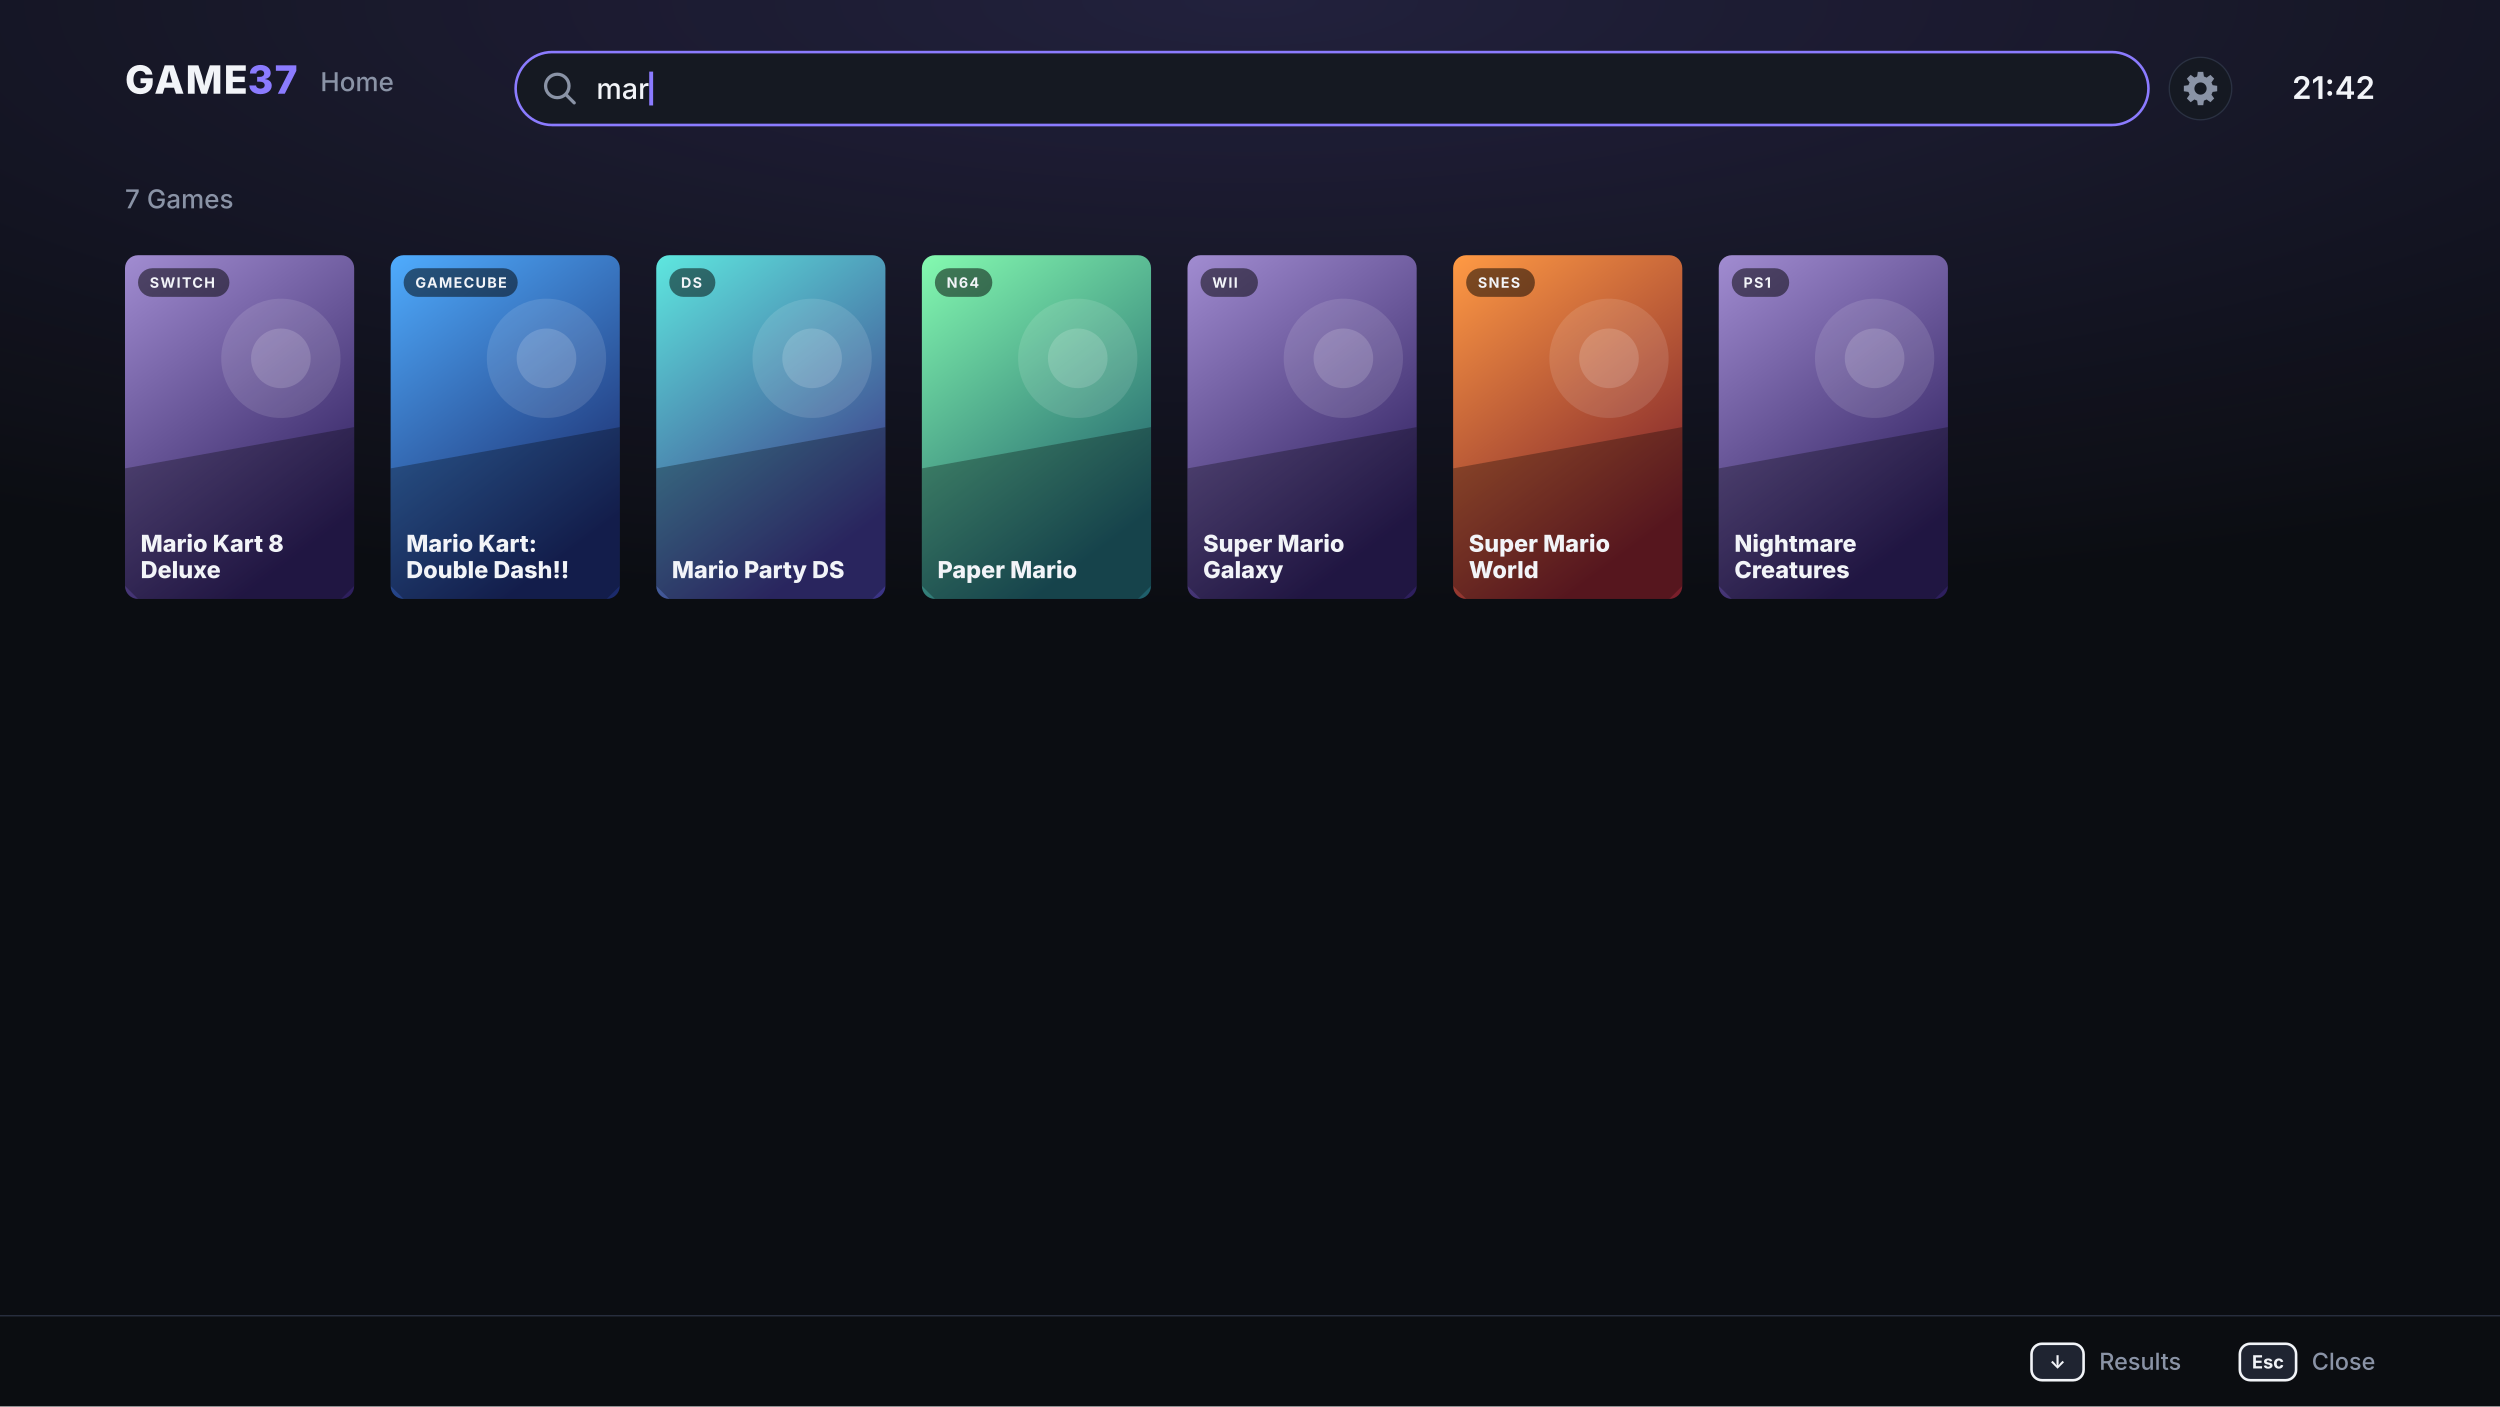
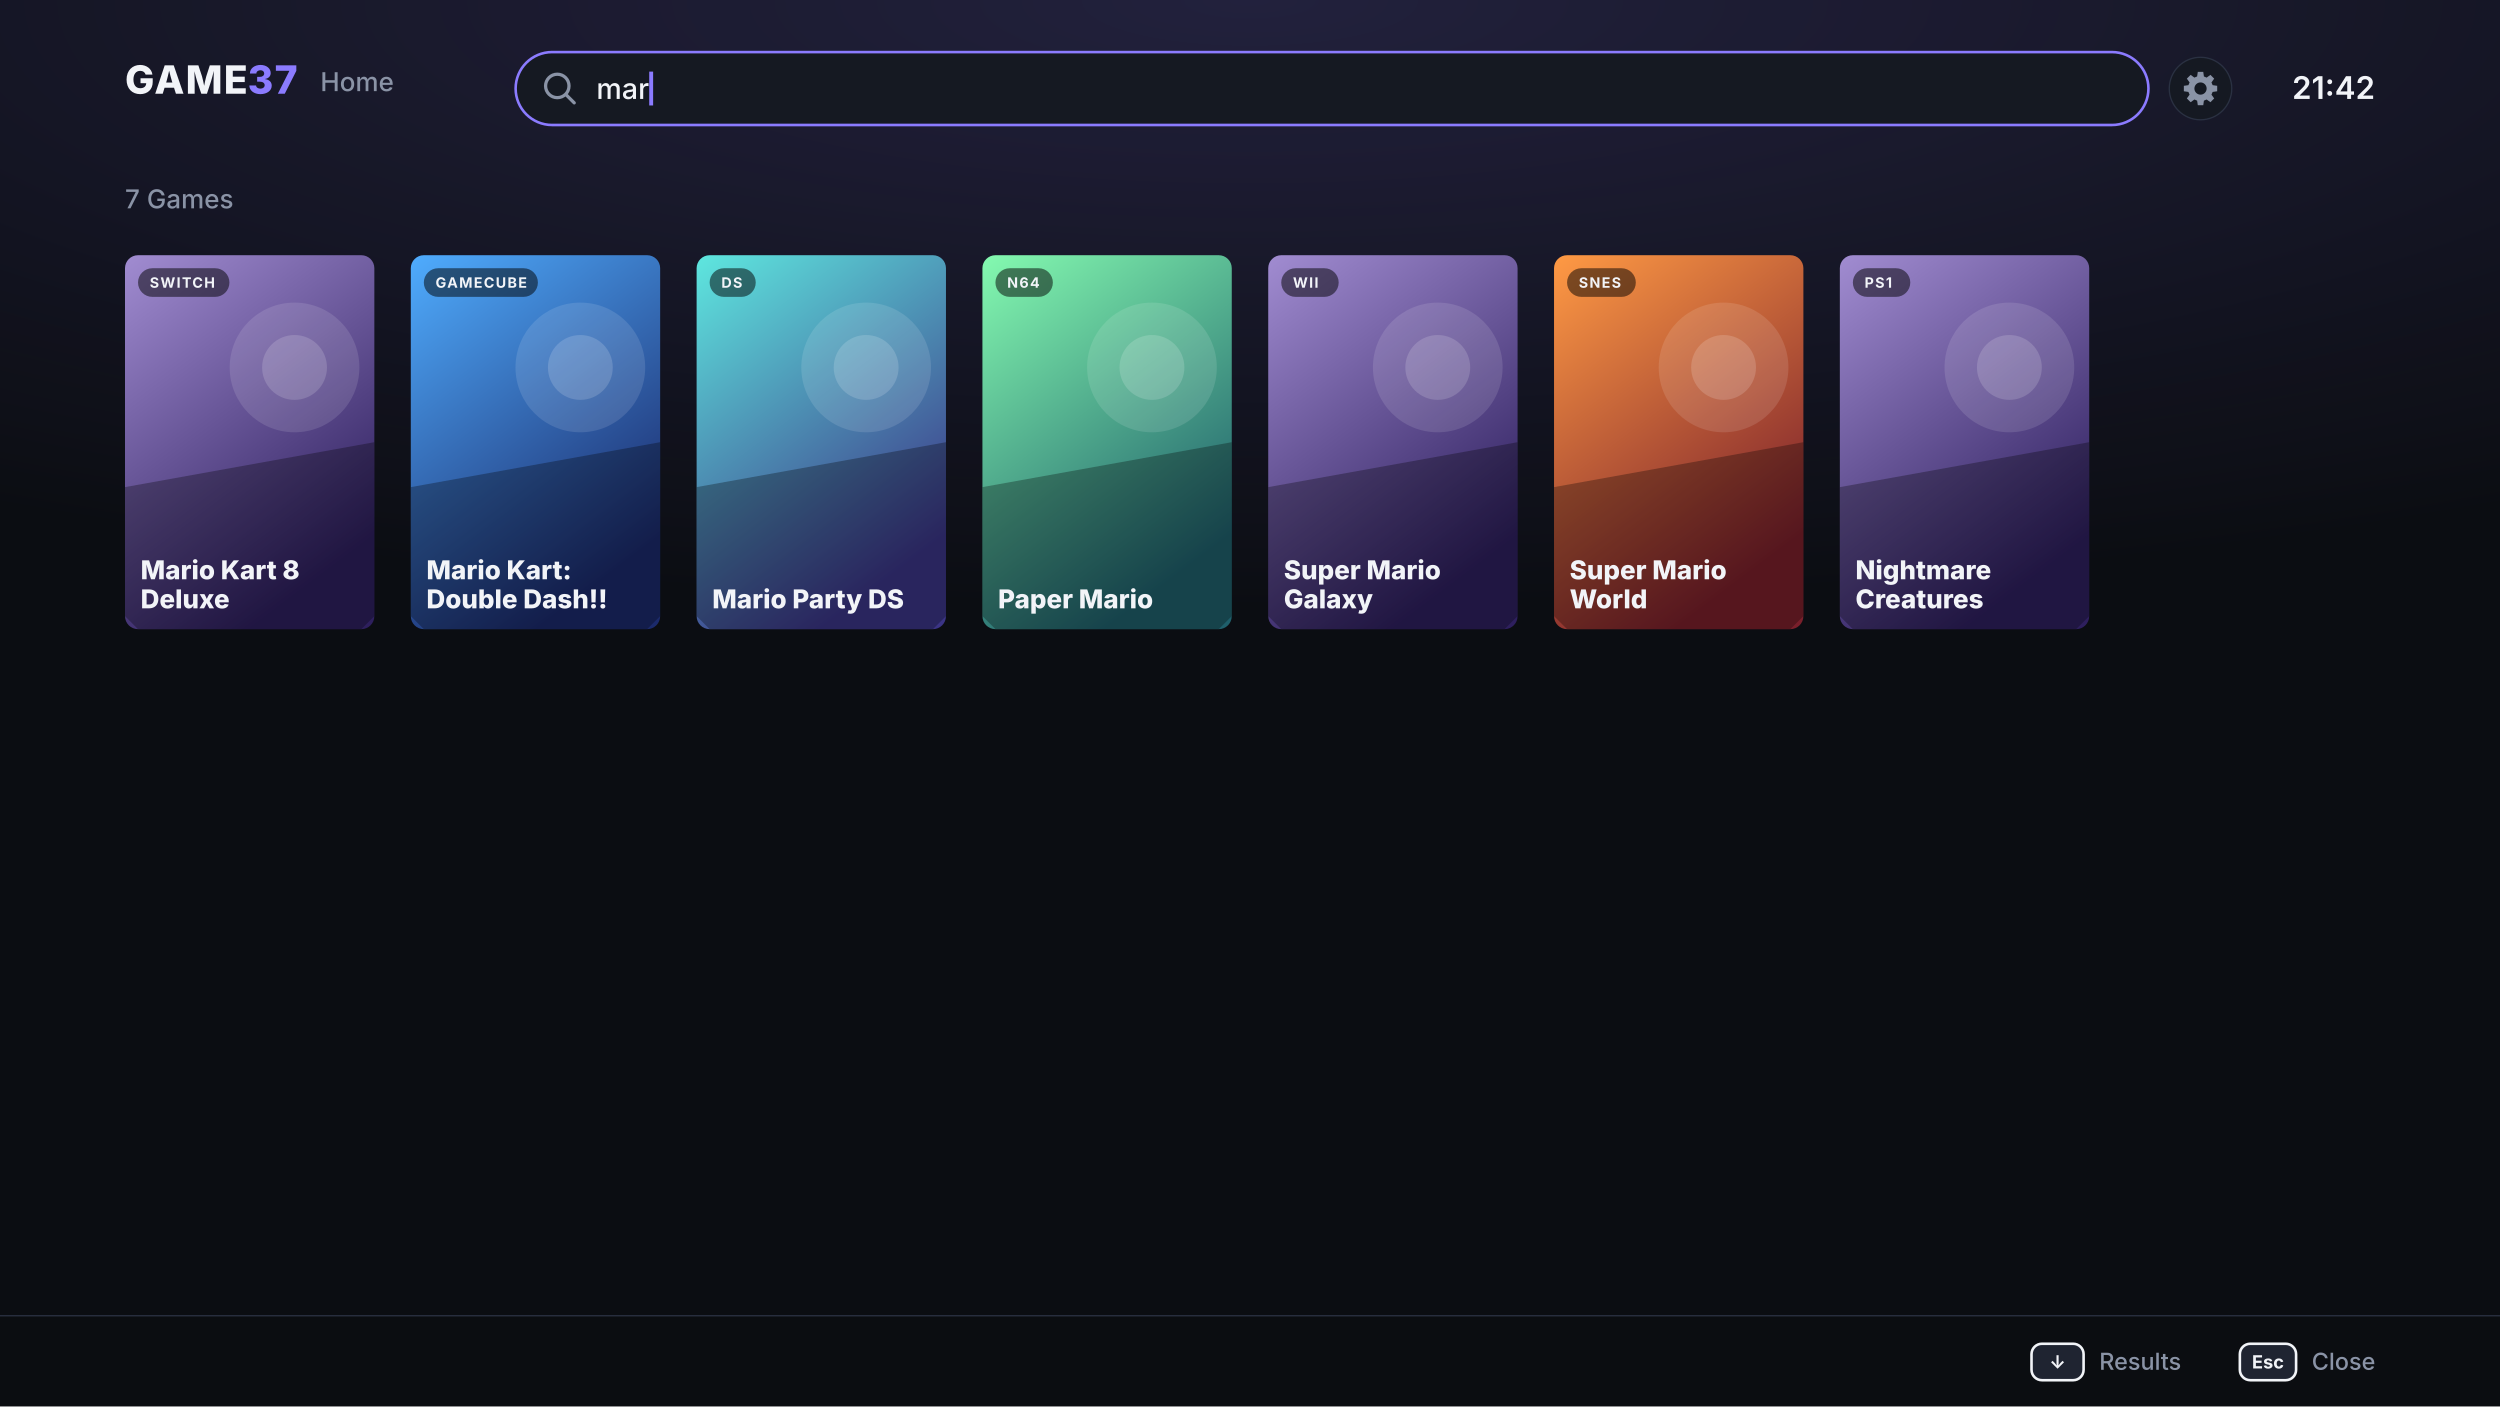
<svg xmlns="http://www.w3.org/2000/svg" width="1920" height="1080" viewBox="0 0 1920 1080">
  <defs>
    <radialGradient id="rg1" cx="0.5" cy="0" r="0.9">
      <stop offset="0" stop-color="#8B7BFF" stop-opacity="0.18" />
      <stop offset="1" stop-color="#8B7BFF" stop-opacity="0" />
    </radialGradient>
    <linearGradient id="lg2" x1="0" y1="0" x2="0.5" y2="1">
      <stop offset="0" stop-color="#A18CD1" stop-opacity="1" />
      <stop offset="1" stop-color="#2E1F5E" stop-opacity="1" />
    </linearGradient>
    <linearGradient id="lg3" x1="0" y1="0" x2="0.5" y2="1">
      <stop offset="0" stop-color="#4FACFE" stop-opacity="1" />
      <stop offset="1" stop-color="#1B2A6B" stop-opacity="1" />
    </linearGradient>
    <linearGradient id="lg4" x1="0" y1="0" x2="0.5" y2="1">
      <stop offset="0" stop-color="#5EE7DF" stop-opacity="1" />
      <stop offset="1" stop-color="#3B3486" stop-opacity="1" />
    </linearGradient>
    <linearGradient id="lg5" x1="0" y1="0" x2="0.5" y2="1">
      <stop offset="0" stop-color="#84FAB0" stop-opacity="1" />
      <stop offset="1" stop-color="#1F5F6B" stop-opacity="1" />
    </linearGradient>
    <linearGradient id="lg6" x1="0" y1="0" x2="0.5" y2="1">
      <stop offset="0" stop-color="#A18CD1" stop-opacity="1" />
      <stop offset="1" stop-color="#2E1F5E" stop-opacity="1" />
    </linearGradient>
    <linearGradient id="lg7" x1="0" y1="0" x2="0.5" y2="1">
      <stop offset="0" stop-color="#FF9A44" stop-opacity="1" />
      <stop offset="1" stop-color="#7A1F2B" stop-opacity="1" />
    </linearGradient>
    <linearGradient id="lg8" x1="0" y1="0" x2="0.5" y2="1">
      <stop offset="0" stop-color="#A18CD1" stop-opacity="1" />
      <stop offset="1" stop-color="#2E1F5E" stop-opacity="1" />
    </linearGradient>
  </defs>
  <rect x="0.0" y="0.0" width="1920.0" height="1080.0" rx="0" fill="#0B0D12" fill-opacity="1" />
  <rect x="0.0" y="0.0" width="1920.0" height="520.0" rx="0" fill="url(#rg1)" fill-opacity="1" />
  <text x="96" y="72" font-family="Inter, 'Helvetica Neue', Arial, sans-serif" font-size="30" font-weight="800" fill="#F2F4F8" letter-spacing="1">GAME<tspan fill="#8B7BFF">37</tspan>
  </text>
  <text x="246.0" y="70.0" font-family="Inter, 'Helvetica Neue', Arial, sans-serif" font-size="20" font-weight="500" fill="#8A93A6" fill-opacity="1" text-anchor="start" letter-spacing="0">Home</text>
  <rect x="396.0" y="40.0" width="1254.0" height="56.0" rx="28.0" fill="#151922" fill-opacity="1" stroke="#8B7BFF" stroke-width="2" />
  <circle cx="428.0" cy="66.0" r="9.0" fill="none" fill-opacity="1" stroke="#8A93A6" stroke-width="2.5" />
  <line x1="435" y1="73" x2="441" y2="79" stroke="#8A93A6" stroke-width="2.5" stroke-linecap="round" />
  <text x="458.0" y="76.0" font-family="Inter, 'Helvetica Neue', Arial, sans-serif" font-size="22" font-weight="500" fill="#F2F4F8" fill-opacity="1" text-anchor="start" letter-spacing="0">mar</text>
  <rect x="498.6" y="55.0" width="3.0" height="26.0" rx="0" fill="#8B7BFF" fill-opacity="1" />
  <circle cx="1690.0" cy="68.0" r="24.0" fill="#151922" fill-opacity="1" stroke="#2A3142" stroke-width="1" />
  <polygon points="1699.3,65.4 1702.8,65.9 1702.8,70.1 1699.3,70.6 1698.4,72.7 1700.5,75.6 1697.6,78.5 1694.7,76.4 1692.6,77.3 1692.1,80.8 1687.9,80.8 1687.4,77.3 1685.3,76.4 1682.4,78.5 1679.5,75.6 1681.6,72.7 1680.7,70.6 1677.2,70.1 1677.2,65.9 1680.7,65.4 1681.6,63.3 1679.5,60.4 1682.4,57.5 1685.3,59.6 1687.4,58.7 1687.9,55.2 1692.1,55.2 1692.6,58.7 1694.7,59.6 1697.6,57.5 1700.5,60.4 1698.4,63.3" fill="#8A93A6" />
  <circle cx="1690.0" cy="68.0" r="4.7" fill="#151922" fill-opacity="1" />
  <text x="1824.0" y="76.0" font-family="Inter, 'Helvetica Neue', Arial, sans-serif" font-size="24" font-weight="600" fill="#F2F4F8" fill-opacity="1" text-anchor="end" letter-spacing="0">21:42</text>
  <text x="96.0" y="160.0" font-family="Inter, 'Helvetica Neue', Arial, sans-serif" font-size="20" font-weight="500" fill="#8A93A6" fill-opacity="1" text-anchor="start" letter-spacing="0">7 Games</text>
-   <rect x="96.0" y="196.0" width="176.0" height="264.0" rx="10" fill="url(#lg2)" fill-opacity="1" />
-   <circle cx="215.7" cy="275.2" r="45.8" fill="#FFFFFF" fill-opacity="0.12" />
-   <circle cx="215.7" cy="275.2" r="22.9" fill="#FFFFFF" fill-opacity="0.16" />
-   <polygon points="96,359.7 272,328.0 272,450.0 262,460.0 106,460.0 96,450.0" fill="#000000" fill-opacity=".3" />
-   <text x="108.0" y="423.8" font-family="Inter, 'Helvetica Neue', Arial, sans-serif" font-size="18" font-weight="800" fill="#F2F4F8" fill-opacity="1" text-anchor="start" letter-spacing="0">Mario Kart 8</text>
-   <text x="108.0" y="444.0" font-family="Inter, 'Helvetica Neue', Arial, sans-serif" font-size="18" font-weight="800" fill="#F2F4F8" fill-opacity="1" text-anchor="start" letter-spacing="0">Deluxe</text>
+   <rect x="96.0" y="196.0" width="191.5" height="287.2" rx="10" fill="url(#lg2)" fill-opacity="1" />
+   <circle cx="226.2" cy="282.2" r="49.8" fill="#FFFFFF" fill-opacity="0.12" />
+   <circle cx="226.2" cy="282.2" r="24.9" fill="#FFFFFF" fill-opacity="0.16" />
+   <polygon points="96.0,374.1 287.5,339.6 287.5,473.2 277.5,483.2 106.0,483.2 96.0,473.2" fill="#000000" fill-opacity=".3" />
+   <text x="108.0" y="444.9" font-family="Inter, 'Helvetica Neue', Arial, sans-serif" font-size="20" font-weight="800" fill="#F2F4F8" fill-opacity="1" text-anchor="start" letter-spacing="0">Mario Kart 8</text>
+   <text x="108.0" y="467.2" font-family="Inter, 'Helvetica Neue', Arial, sans-serif" font-size="20" font-weight="800" fill="#F2F4F8" fill-opacity="1" text-anchor="start" letter-spacing="0">Deluxe</text>
  <rect x="106.0" y="206.0" width="70.2" height="22.0" rx="11" fill="#000000" fill-opacity="0.5" />
  <text x="115.0" y="221.0" font-family="Inter, 'Helvetica Neue', Arial, sans-serif" font-size="11" font-weight="700" fill="#F2F4F8" fill-opacity="1" text-anchor="start" letter-spacing="1">SWITCH</text>
-   <rect x="300.0" y="196.0" width="176.0" height="264.0" rx="10" fill="url(#lg3)" fill-opacity="1" />
-   <circle cx="419.7" cy="275.2" r="45.8" fill="#FFFFFF" fill-opacity="0.12" />
-   <circle cx="419.7" cy="275.2" r="22.9" fill="#FFFFFF" fill-opacity="0.16" />
-   <polygon points="300,359.7 476,328.0 476,450.0 466,460.0 310,460.0 300,450.0" fill="#000000" fill-opacity=".3" />
-   <text x="312.0" y="423.8" font-family="Inter, 'Helvetica Neue', Arial, sans-serif" font-size="18" font-weight="800" fill="#F2F4F8" fill-opacity="1" text-anchor="start" letter-spacing="0">Mario Kart:</text>
-   <text x="312.0" y="444.0" font-family="Inter, 'Helvetica Neue', Arial, sans-serif" font-size="18" font-weight="800" fill="#F2F4F8" fill-opacity="1" text-anchor="start" letter-spacing="0">Double Dash!!</text>
-   <rect x="310.0" y="206.0" width="87.6" height="22.0" rx="11" fill="#000000" fill-opacity="0.5" />
-   <text x="319.0" y="221.0" font-family="Inter, 'Helvetica Neue', Arial, sans-serif" font-size="11" font-weight="700" fill="#F2F4F8" fill-opacity="1" text-anchor="start" letter-spacing="1">GAMECUBE</text>
-   <rect x="504.0" y="196.0" width="176.0" height="264.0" rx="10" fill="url(#lg4)" fill-opacity="1" />
-   <circle cx="623.7" cy="275.2" r="45.8" fill="#FFFFFF" fill-opacity="0.12" />
-   <circle cx="623.7" cy="275.2" r="22.9" fill="#FFFFFF" fill-opacity="0.16" />
-   <polygon points="504,359.7 680,328.0 680,450.0 670,460.0 514,460.0 504,450.0" fill="#000000" fill-opacity=".3" />
-   <text x="516.0" y="444.0" font-family="Inter, 'Helvetica Neue', Arial, sans-serif" font-size="18" font-weight="800" fill="#F2F4F8" fill-opacity="1" text-anchor="start" letter-spacing="0">Mario Party DS</text>
-   <rect x="514.0" y="206.0" width="35.4" height="22.0" rx="11" fill="#000000" fill-opacity="0.5" />
-   <text x="523.0" y="221.0" font-family="Inter, 'Helvetica Neue', Arial, sans-serif" font-size="11" font-weight="700" fill="#F2F4F8" fill-opacity="1" text-anchor="start" letter-spacing="1">DS</text>
-   <rect x="708.0" y="196.0" width="176.0" height="264.0" rx="10" fill="url(#lg5)" fill-opacity="1" />
-   <circle cx="827.7" cy="275.2" r="45.8" fill="#FFFFFF" fill-opacity="0.12" />
-   <circle cx="827.7" cy="275.2" r="22.9" fill="#FFFFFF" fill-opacity="0.16" />
-   <polygon points="708,359.7 884,328.0 884,450.0 874,460.0 718,460.0 708,450.0" fill="#000000" fill-opacity=".3" />
-   <text x="720.0" y="444.0" font-family="Inter, 'Helvetica Neue', Arial, sans-serif" font-size="18" font-weight="800" fill="#F2F4F8" fill-opacity="1" text-anchor="start" letter-spacing="0">Paper Mario</text>
-   <rect x="718.0" y="206.0" width="44.1" height="22.0" rx="11" fill="#000000" fill-opacity="0.5" />
-   <text x="727.0" y="221.0" font-family="Inter, 'Helvetica Neue', Arial, sans-serif" font-size="11" font-weight="700" fill="#F2F4F8" fill-opacity="1" text-anchor="start" letter-spacing="1">N64</text>
-   <rect x="912.0" y="196.0" width="176.0" height="264.0" rx="10" fill="url(#lg6)" fill-opacity="1" />
-   <circle cx="1031.7" cy="275.2" r="45.8" fill="#FFFFFF" fill-opacity="0.12" />
-   <circle cx="1031.7" cy="275.2" r="22.9" fill="#FFFFFF" fill-opacity="0.16" />
-   <polygon points="912,359.7 1088,328.0 1088,450.0 1078,460.0 922,460.0 912,450.0" fill="#000000" fill-opacity=".3" />
-   <text x="924.0" y="423.8" font-family="Inter, 'Helvetica Neue', Arial, sans-serif" font-size="18" font-weight="800" fill="#F2F4F8" fill-opacity="1" text-anchor="start" letter-spacing="0">Super Mario</text>
-   <text x="924.0" y="444.0" font-family="Inter, 'Helvetica Neue', Arial, sans-serif" font-size="18" font-weight="800" fill="#F2F4F8" fill-opacity="1" text-anchor="start" letter-spacing="0">Galaxy</text>
-   <rect x="922.0" y="206.0" width="44.1" height="22.0" rx="11" fill="#000000" fill-opacity="0.5" />
-   <text x="931.0" y="221.0" font-family="Inter, 'Helvetica Neue', Arial, sans-serif" font-size="11" font-weight="700" fill="#F2F4F8" fill-opacity="1" text-anchor="start" letter-spacing="1">WII</text>
-   <rect x="1116.0" y="196.0" width="176.0" height="264.0" rx="10" fill="url(#lg7)" fill-opacity="1" />
-   <circle cx="1235.7" cy="275.2" r="45.8" fill="#FFFFFF" fill-opacity="0.12" />
-   <circle cx="1235.7" cy="275.2" r="22.9" fill="#FFFFFF" fill-opacity="0.16" />
-   <polygon points="1116,359.7 1292,328.0 1292,450.0 1282,460.0 1126,460.0 1116,450.0" fill="#000000" fill-opacity=".3" />
-   <text x="1128.0" y="423.8" font-family="Inter, 'Helvetica Neue', Arial, sans-serif" font-size="18" font-weight="800" fill="#F2F4F8" fill-opacity="1" text-anchor="start" letter-spacing="0">Super Mario</text>
-   <text x="1128.0" y="444.0" font-family="Inter, 'Helvetica Neue', Arial, sans-serif" font-size="18" font-weight="800" fill="#F2F4F8" fill-opacity="1" text-anchor="start" letter-spacing="0">World</text>
-   <rect x="1126.0" y="206.0" width="52.8" height="22.0" rx="11" fill="#000000" fill-opacity="0.5" />
-   <text x="1135.0" y="221.0" font-family="Inter, 'Helvetica Neue', Arial, sans-serif" font-size="11" font-weight="700" fill="#F2F4F8" fill-opacity="1" text-anchor="start" letter-spacing="1">SNES</text>
-   <rect x="1320.0" y="196.0" width="176.0" height="264.0" rx="10" fill="url(#lg8)" fill-opacity="1" />
-   <circle cx="1439.7" cy="275.2" r="45.8" fill="#FFFFFF" fill-opacity="0.12" />
-   <circle cx="1439.7" cy="275.2" r="22.9" fill="#FFFFFF" fill-opacity="0.16" />
-   <polygon points="1320,359.7 1496,328.0 1496,450.0 1486,460.0 1330,460.0 1320,450.0" fill="#000000" fill-opacity=".3" />
-   <text x="1332.0" y="423.8" font-family="Inter, 'Helvetica Neue', Arial, sans-serif" font-size="18" font-weight="800" fill="#F2F4F8" fill-opacity="1" text-anchor="start" letter-spacing="0">Nightmare</text>
-   <text x="1332.0" y="444.0" font-family="Inter, 'Helvetica Neue', Arial, sans-serif" font-size="18" font-weight="800" fill="#F2F4F8" fill-opacity="1" text-anchor="start" letter-spacing="0">Creatures</text>
-   <rect x="1330.0" y="206.0" width="44.1" height="22.0" rx="11" fill="#000000" fill-opacity="0.5" />
-   <text x="1339.0" y="221.0" font-family="Inter, 'Helvetica Neue', Arial, sans-serif" font-size="11" font-weight="700" fill="#F2F4F8" fill-opacity="1" text-anchor="start" letter-spacing="1">PS1</text>
+   <rect x="315.5" y="196.0" width="191.5" height="287.2" rx="10" fill="url(#lg3)" fill-opacity="1" />
+   <circle cx="445.7" cy="282.2" r="49.8" fill="#FFFFFF" fill-opacity="0.12" />
+   <circle cx="445.7" cy="282.2" r="24.9" fill="#FFFFFF" fill-opacity="0.16" />
+   <polygon points="315.5,374.1 507.0,339.6 507.0,473.2 497.0,483.2 325.5,483.2 315.5,473.2" fill="#000000" fill-opacity=".3" />
+   <text x="327.5" y="444.9" font-family="Inter, 'Helvetica Neue', Arial, sans-serif" font-size="20" font-weight="800" fill="#F2F4F8" fill-opacity="1" text-anchor="start" letter-spacing="0">Mario Kart:</text>
+   <text x="327.5" y="467.2" font-family="Inter, 'Helvetica Neue', Arial, sans-serif" font-size="20" font-weight="800" fill="#F2F4F8" fill-opacity="1" text-anchor="start" letter-spacing="0">Double Dash!!</text>
+   <rect x="325.5" y="206.0" width="87.6" height="22.0" rx="11" fill="#000000" fill-opacity="0.5" />
+   <text x="334.5" y="221.0" font-family="Inter, 'Helvetica Neue', Arial, sans-serif" font-size="11" font-weight="700" fill="#F2F4F8" fill-opacity="1" text-anchor="start" letter-spacing="1">GAMECUBE</text>
+   <rect x="535.0" y="196.0" width="191.5" height="287.2" rx="10" fill="url(#lg4)" fill-opacity="1" />
+   <circle cx="665.2" cy="282.2" r="49.8" fill="#FFFFFF" fill-opacity="0.12" />
+   <circle cx="665.2" cy="282.2" r="24.9" fill="#FFFFFF" fill-opacity="0.16" />
+   <polygon points="535.0,374.1 726.5,339.6 726.5,473.2 716.5,483.2 545.0,483.2 535.0,473.2" fill="#000000" fill-opacity=".3" />
+   <text x="547.0" y="467.2" font-family="Inter, 'Helvetica Neue', Arial, sans-serif" font-size="20" font-weight="800" fill="#F2F4F8" fill-opacity="1" text-anchor="start" letter-spacing="0">Mario Party DS</text>
+   <rect x="545.0" y="206.0" width="35.4" height="22.0" rx="11" fill="#000000" fill-opacity="0.5" />
+   <text x="554.0" y="221.0" font-family="Inter, 'Helvetica Neue', Arial, sans-serif" font-size="11" font-weight="700" fill="#F2F4F8" fill-opacity="1" text-anchor="start" letter-spacing="1">DS</text>
+   <rect x="754.5" y="196.0" width="191.5" height="287.2" rx="10" fill="url(#lg5)" fill-opacity="1" />
+   <circle cx="884.7" cy="282.2" r="49.8" fill="#FFFFFF" fill-opacity="0.12" />
+   <circle cx="884.7" cy="282.2" r="24.9" fill="#FFFFFF" fill-opacity="0.16" />
+   <polygon points="754.5,374.1 946.0,339.6 946.0,473.2 936.0,483.2 764.5,483.2 754.5,473.2" fill="#000000" fill-opacity=".3" />
+   <text x="766.5" y="467.2" font-family="Inter, 'Helvetica Neue', Arial, sans-serif" font-size="20" font-weight="800" fill="#F2F4F8" fill-opacity="1" text-anchor="start" letter-spacing="0">Paper Mario</text>
+   <rect x="764.5" y="206.0" width="44.1" height="22.0" rx="11" fill="#000000" fill-opacity="0.5" />
+   <text x="773.5" y="221.0" font-family="Inter, 'Helvetica Neue', Arial, sans-serif" font-size="11" font-weight="700" fill="#F2F4F8" fill-opacity="1" text-anchor="start" letter-spacing="1">N64</text>
+   <rect x="974.0" y="196.0" width="191.5" height="287.2" rx="10" fill="url(#lg6)" fill-opacity="1" />
+   <circle cx="1104.2" cy="282.2" r="49.8" fill="#FFFFFF" fill-opacity="0.12" />
+   <circle cx="1104.2" cy="282.2" r="24.9" fill="#FFFFFF" fill-opacity="0.16" />
+   <polygon points="974.0,374.1 1165.5,339.6 1165.5,473.2 1155.5,483.2 984.0,483.2 974.0,473.2" fill="#000000" fill-opacity=".3" />
+   <text x="986.0" y="444.9" font-family="Inter, 'Helvetica Neue', Arial, sans-serif" font-size="20" font-weight="800" fill="#F2F4F8" fill-opacity="1" text-anchor="start" letter-spacing="0">Super Mario</text>
+   <text x="986.0" y="467.2" font-family="Inter, 'Helvetica Neue', Arial, sans-serif" font-size="20" font-weight="800" fill="#F2F4F8" fill-opacity="1" text-anchor="start" letter-spacing="0">Galaxy</text>
+   <rect x="984.0" y="206.0" width="44.1" height="22.0" rx="11" fill="#000000" fill-opacity="0.5" />
+   <text x="993.0" y="221.0" font-family="Inter, 'Helvetica Neue', Arial, sans-serif" font-size="11" font-weight="700" fill="#F2F4F8" fill-opacity="1" text-anchor="start" letter-spacing="1">WII</text>
+   <rect x="1193.5" y="196.0" width="191.5" height="287.2" rx="10" fill="url(#lg7)" fill-opacity="1" />
+   <circle cx="1323.7" cy="282.2" r="49.8" fill="#FFFFFF" fill-opacity="0.12" />
+   <circle cx="1323.7" cy="282.2" r="24.9" fill="#FFFFFF" fill-opacity="0.16" />
+   <polygon points="1193.5,374.1 1385.0,339.6 1385.0,473.2 1375.0,483.2 1203.5,483.2 1193.5,473.2" fill="#000000" fill-opacity=".3" />
+   <text x="1205.5" y="444.9" font-family="Inter, 'Helvetica Neue', Arial, sans-serif" font-size="20" font-weight="800" fill="#F2F4F8" fill-opacity="1" text-anchor="start" letter-spacing="0">Super Mario</text>
+   <text x="1205.5" y="467.2" font-family="Inter, 'Helvetica Neue', Arial, sans-serif" font-size="20" font-weight="800" fill="#F2F4F8" fill-opacity="1" text-anchor="start" letter-spacing="0">World</text>
+   <rect x="1203.5" y="206.0" width="52.8" height="22.0" rx="11" fill="#000000" fill-opacity="0.5" />
+   <text x="1212.5" y="221.0" font-family="Inter, 'Helvetica Neue', Arial, sans-serif" font-size="11" font-weight="700" fill="#F2F4F8" fill-opacity="1" text-anchor="start" letter-spacing="1">SNES</text>
+   <rect x="1413.0" y="196.0" width="191.5" height="287.2" rx="10" fill="url(#lg8)" fill-opacity="1" />
+   <circle cx="1543.2" cy="282.2" r="49.8" fill="#FFFFFF" fill-opacity="0.12" />
+   <circle cx="1543.2" cy="282.2" r="24.9" fill="#FFFFFF" fill-opacity="0.16" />
+   <polygon points="1413.0,374.1 1604.5,339.6 1604.5,473.2 1594.5,483.2 1423.0,483.2 1413.0,473.2" fill="#000000" fill-opacity=".3" />
+   <text x="1425.0" y="444.9" font-family="Inter, 'Helvetica Neue', Arial, sans-serif" font-size="20" font-weight="800" fill="#F2F4F8" fill-opacity="1" text-anchor="start" letter-spacing="0">Nightmare</text>
+   <text x="1425.0" y="467.2" font-family="Inter, 'Helvetica Neue', Arial, sans-serif" font-size="20" font-weight="800" fill="#F2F4F8" fill-opacity="1" text-anchor="start" letter-spacing="0">Creatures</text>
+   <rect x="1423.0" y="206.0" width="44.1" height="22.0" rx="11" fill="#000000" fill-opacity="0.5" />
+   <text x="1432.0" y="221.0" font-family="Inter, 'Helvetica Neue', Arial, sans-serif" font-size="11" font-weight="700" fill="#F2F4F8" fill-opacity="1" text-anchor="start" letter-spacing="1">PS1</text>
  <rect x="0.0" y="1010.0" width="1920.0" height="70.0" rx="0" fill="#0B0D12" fill-opacity="0.92" />
  <rect x="0.0" y="1010.0" width="1920.0" height="1.0" rx="0" fill="#2A3142" fill-opacity="1" />
  <text x="1775.4" y="1052.0" font-family="Inter, 'Helvetica Neue', Arial, sans-serif" font-size="18" font-weight="500" fill="#8A93A6" fill-opacity="1" text-anchor="start" letter-spacing="0">Close</text>
  <rect x="1720.2" y="1032.0" width="43.2" height="28.0" rx="8" fill="#1F2431" fill-opacity="1" stroke="#F2F4F8" stroke-width="2" />
  <text x="1741.8" y="1051.0" font-family="Inter, 'Helvetica Neue', Arial, sans-serif" font-size="14" font-weight="700" fill="#F2F4F8" fill-opacity="1" text-anchor="middle" letter-spacing="0">Esc</text>
  <text x="1612.2" y="1052.0" font-family="Inter, 'Helvetica Neue', Arial, sans-serif" font-size="18" font-weight="500" fill="#8A93A6" fill-opacity="1" text-anchor="start" letter-spacing="0">Results</text>
  <rect x="1560.2" y="1032.0" width="40.0" height="28.0" rx="8" fill="#1F2431" fill-opacity="1" stroke="#F2F4F8" stroke-width="2" />
  <text x="1580.2" y="1051.0" font-family="Inter, 'Helvetica Neue', Arial, sans-serif" font-size="14" font-weight="700" fill="#F2F4F8" fill-opacity="1" text-anchor="middle" letter-spacing="0">↓</text>
</svg>
